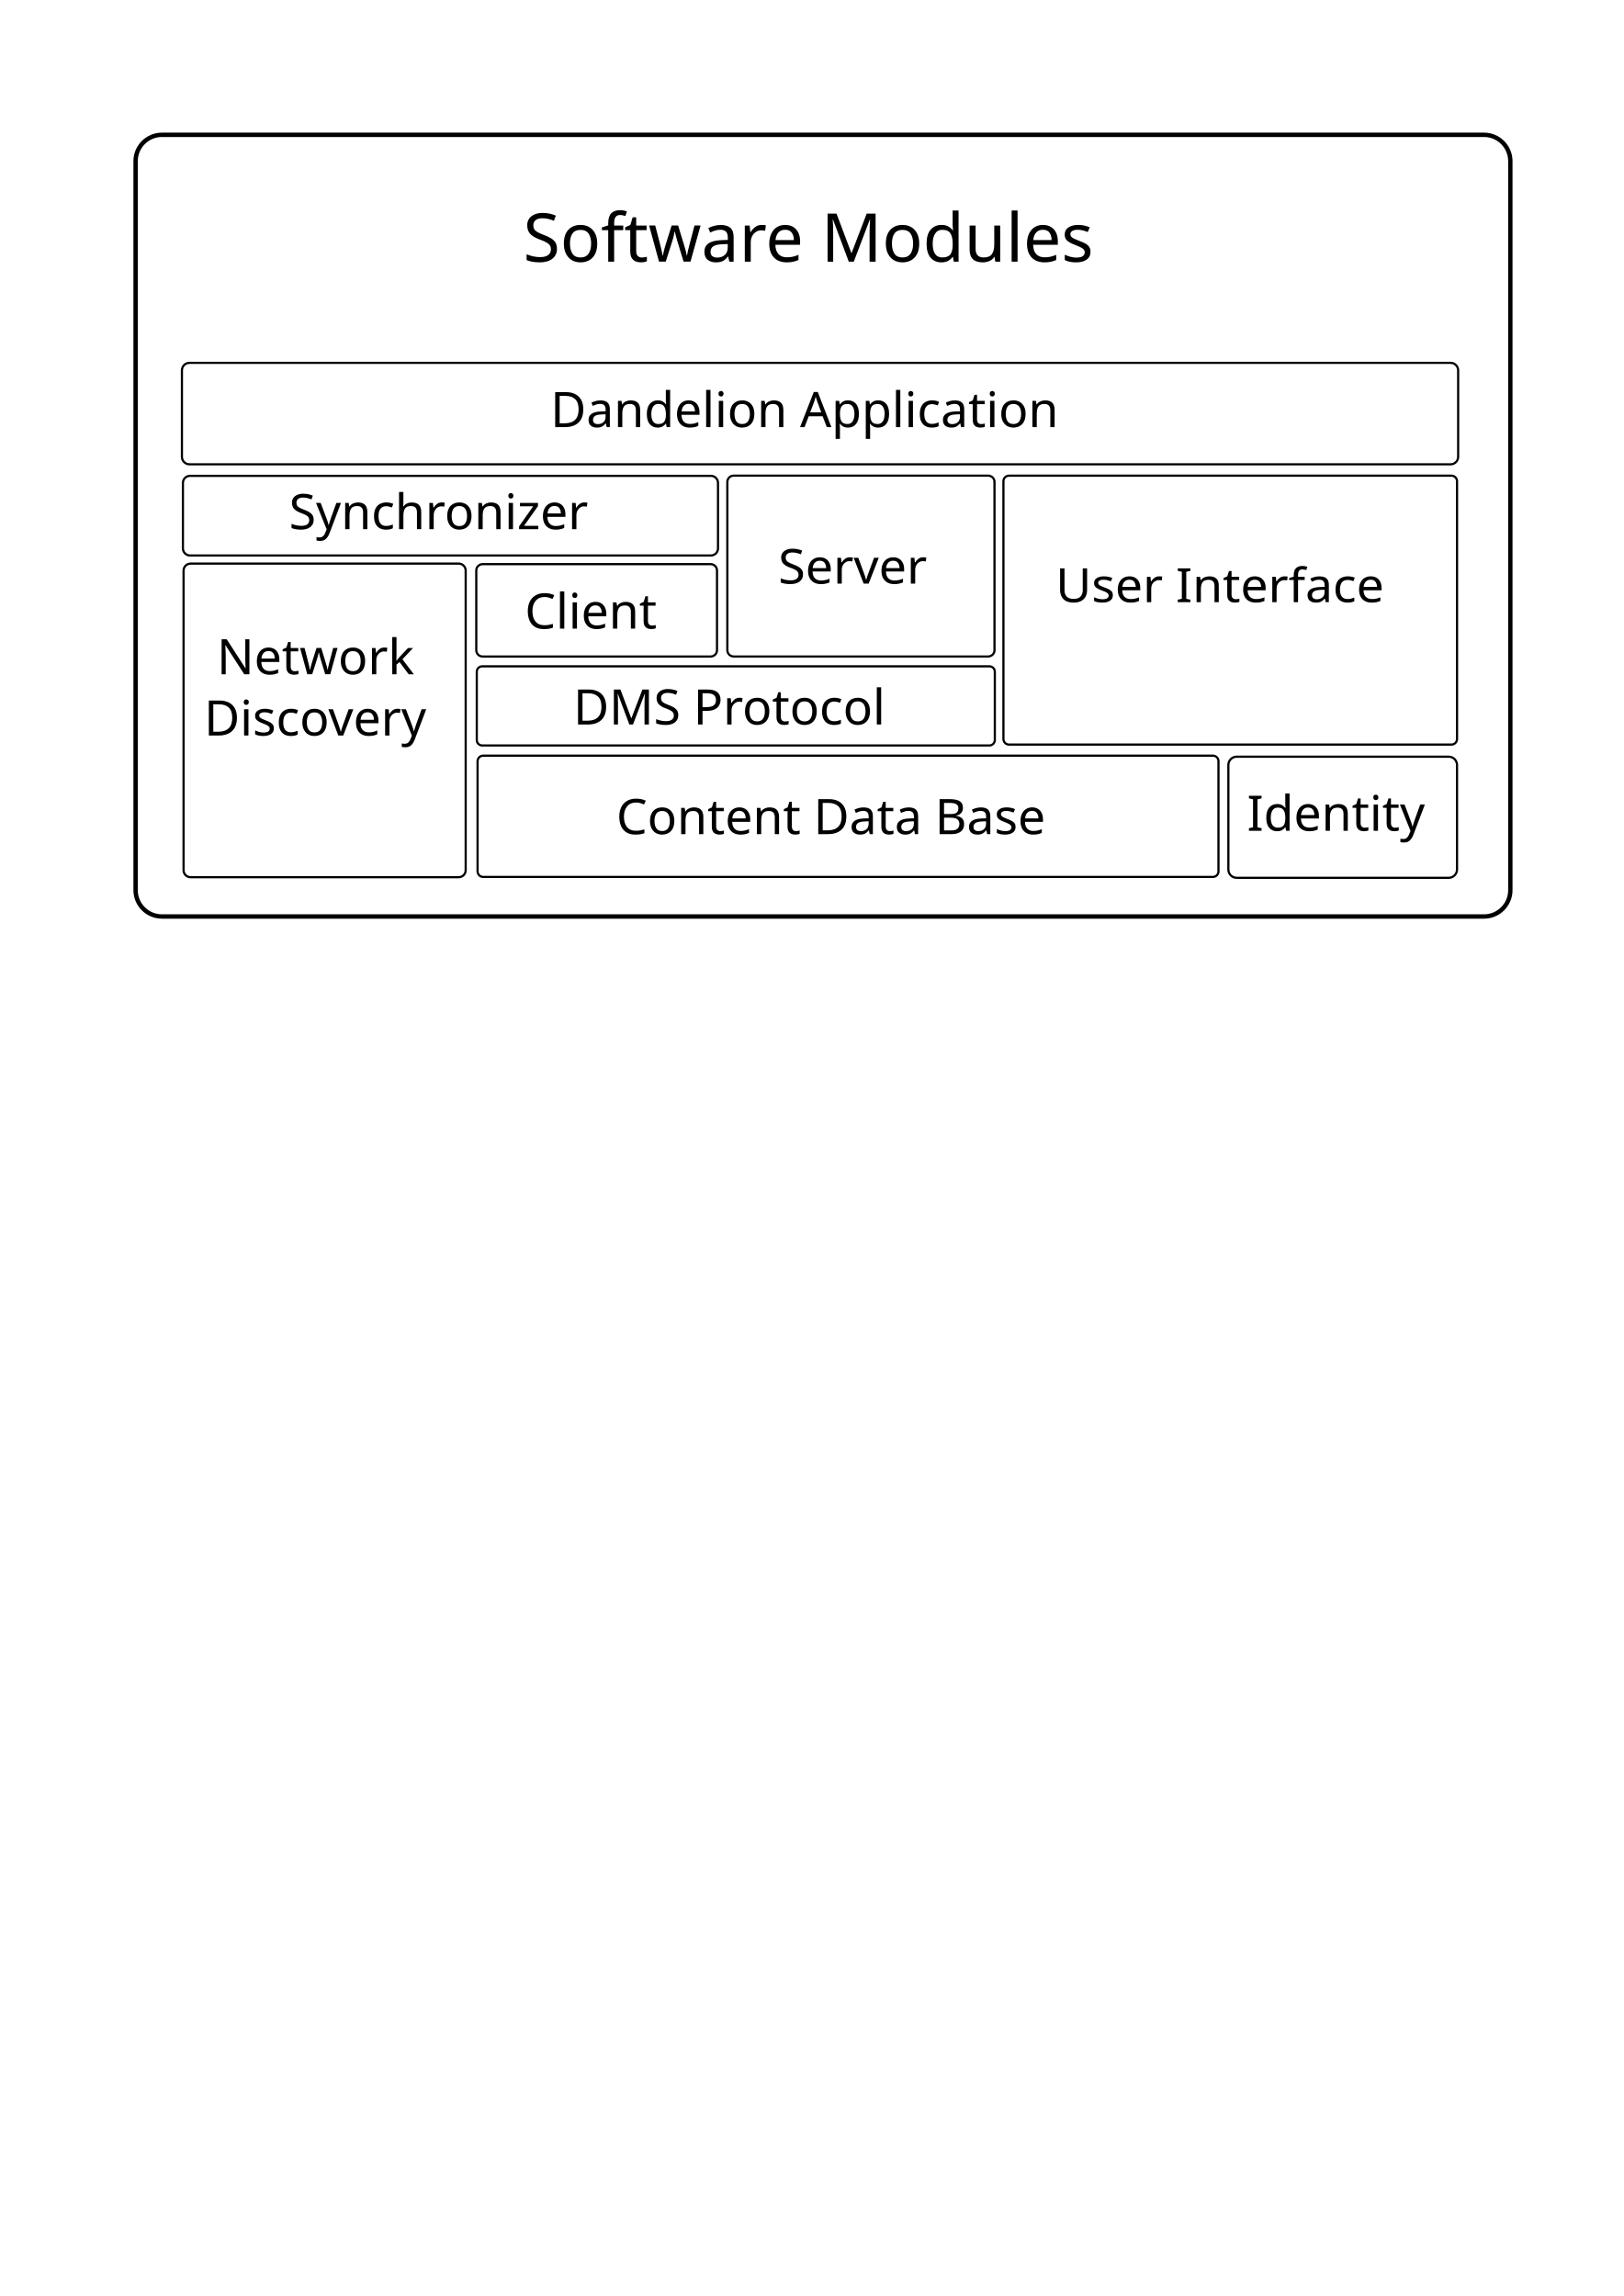
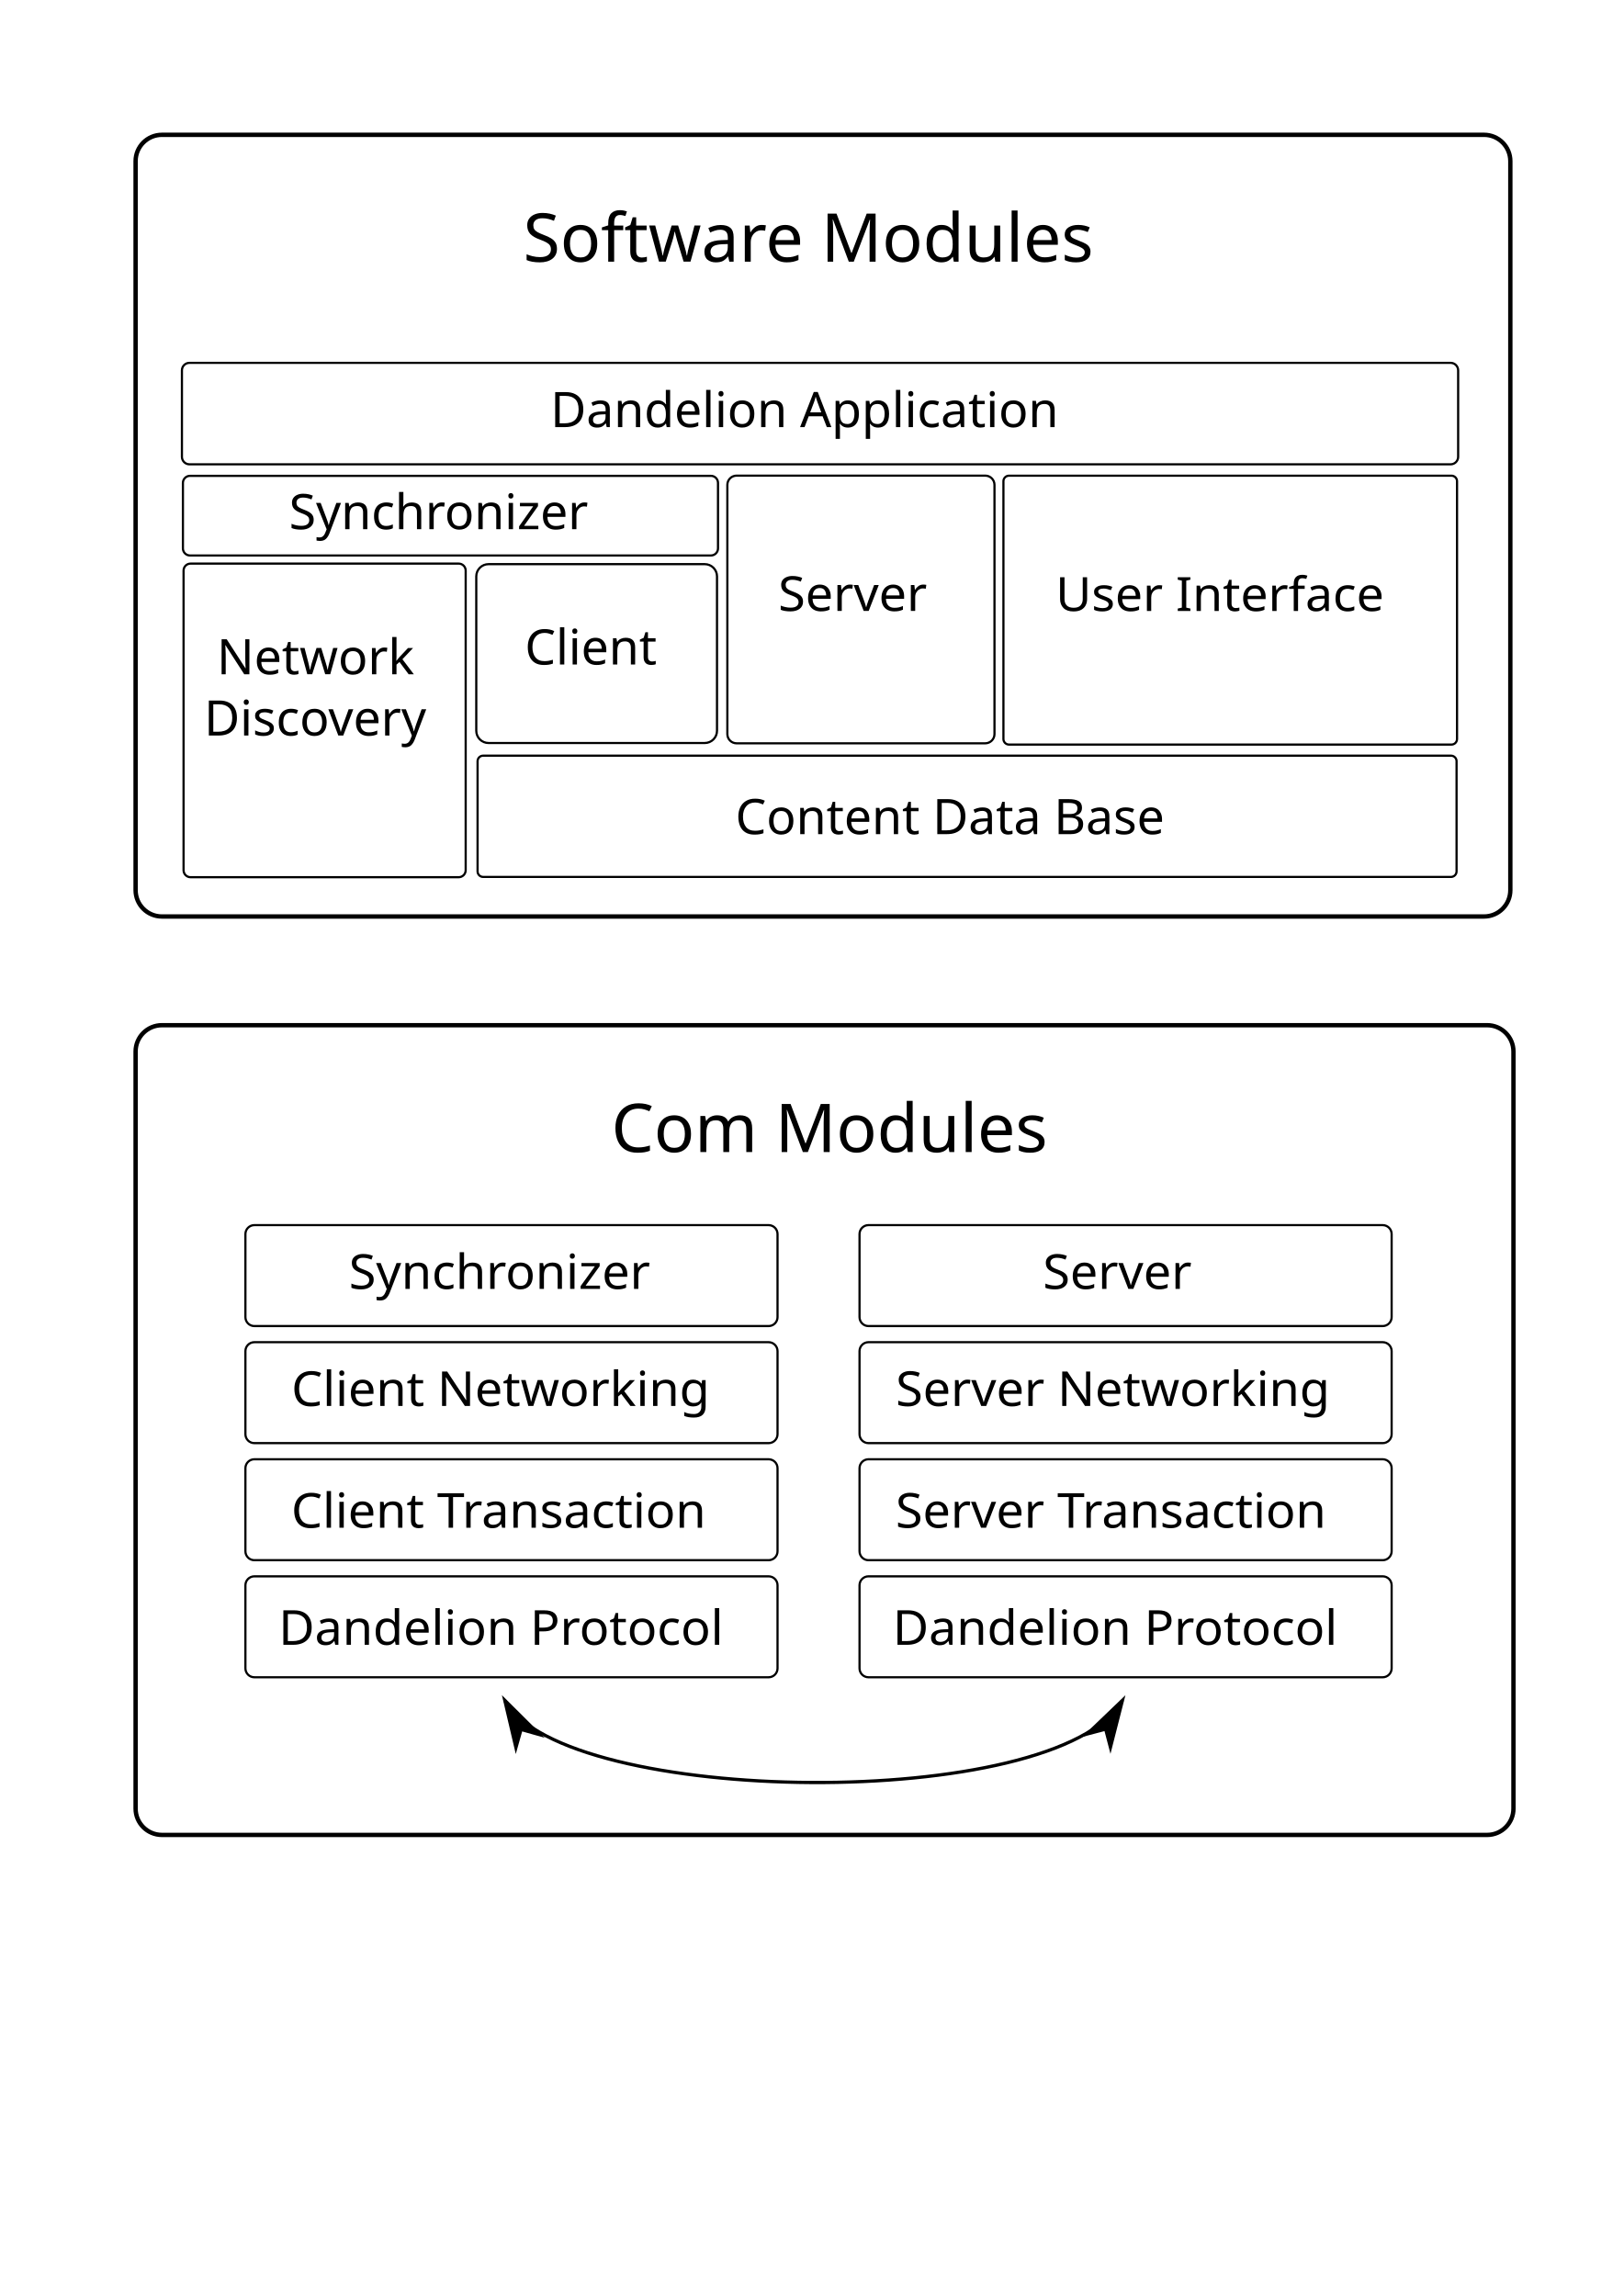
<svg xmlns="http://www.w3.org/2000/svg" width="744.094" height="1052.362" id="svg3414" version="1.1">
-   <defs id="defs3416" />
+   <defs id="defs3416">
+     <marker orient="auto" refY="0.0" refX="0.0" id="Arrow1Lend" style="overflow:visible;">
+       <path id="path4330" d="M 0.0,0.0 L 5.0,-5.0 L -12.5,0.0 L 5.0,5.0 L 0.0,0.0 z " style="fill-rule:evenodd;stroke:#000000;stroke-width:1.0pt;marker-start:none;" transform="scale(0.8) rotate(180) translate(12.5,0)" />
+     </marker>
+     <marker orient="auto" refY="0.0" refX="0.0" id="Arrow1Lstart" style="overflow:visible">
+       <path id="path4327" d="M 0.0,0.0 L 5.0,-5.0 L -12.5,0.0 L 5.0,5.0 L 0.0,0.0 z " style="fill-rule:evenodd;stroke:#000000;stroke-width:1.0pt;marker-start:none" transform="scale(0.8) translate(12.5,0)" />
+     </marker>
+   </defs>
  <g id="layer1">
    <rect style="color:#000000;fill:#c43636;fill-opacity:0;stroke:#000000;stroke-width:2;stroke-linecap:butt;stroke-linejoin:miter;stroke-miterlimit:4;stroke-opacity:1;stroke-dasharray:none;stroke-dashoffset:0;marker:none;visibility:visible;display:inline;overflow:visible;enable-background:accumulate" id="rect3915" width="630" height="358.282" x="62.143" y="61.792" ry="12.077" />
-     <g id="g3222" transform="translate(-172.8357,-379.1069)">
-       <text transform="scale(1.000668,0.9993321)" id="text2989" y="667.67" x="413.056" style="font-size:22.473px;font-style:normal;font-weight:normal;line-height:125%;letter-spacing:0px;word-spacing:0px;fill:#000000;fill-opacity:1;stroke:none;font-family:Sans" xml:space="preserve">
-         <tspan y="667.67" x="413.056" id="tspan2991">Client</tspan>
-       </text>
-       <rect y="637.686" x="391.097" height="42.332" width="110.322" id="rect3027" style="fill:none;stroke:#000000;stroke-width:1px;stroke-linecap:butt;stroke-linejoin:miter;stroke-opacity:1" ry="2.899" />
-     </g>
-     <g id="g3231" transform="matrix(1.007317,0,0,0.9852308,-176.8988,-369.5843)">
-       <text transform="scale(1.000668,0.9993321)" id="text3001" y="647.071" x="529.302" style="font-size:22.473px;font-style:normal;font-weight:normal;line-height:125%;letter-spacing:0px;word-spacing:0px;fill:#000000;fill-opacity:1;stroke:none;font-family:Sans" xml:space="preserve">
-         <tspan y="647.071" x="529.302" id="tspan3003">Server</tspan>
-         <tspan id="tspan3005" y="675.163" x="529.302" />
-       </text>
-       <rect y="596.396" x="506.514" height="84.137" width="121.534" id="rect3801" style="fill:none;stroke:#000000;stroke-width:1.004;stroke-opacity:1" ry="2.905" />
-     </g>
-     <g transform="translate(-173.1928,-378.3926)" id="g3316">
-       <g id="g3301">
-         <text xml:space="preserve" style="font-size:22.473px;font-style:normal;font-weight:normal;line-height:125%;letter-spacing:0px;word-spacing:0px;fill:#000000;fill-opacity:1;stroke:none;font-family:Sans" x="455.32" y="761.219" id="text2985" transform="scale(1.000668,0.9993321)">
-           <tspan x="455.32" y="761.219" id="tspan3142">Content Data Base</tspan>
-         </text>
-         <rect style="color:#000000;fill:none;stroke:#000000;stroke-width:1;stroke-linecap:butt;stroke-linejoin:miter;stroke-miterlimit:4;stroke-opacity:1;stroke-dasharray:none;stroke-dashoffset:0;marker:none;visibility:visible;display:inline;overflow:visible;enable-background:accumulate" id="rect3803" width="339.536" height="55.581" x="392.049" y="724.745" ry="2.551" />
-       </g>
-     </g>
-     <g transform="translate(-173.1928,-378.3926)" id="g3310">
-       <text transform="scale(1.000668,0.9993321)" id="text3007" y="687.901" x="266.552" style="font-size:22.473px;font-style:normal;font-weight:normal;line-height:125%;letter-spacing:0px;word-spacing:0px;fill:#000000;fill-opacity:1;stroke:none;font-family:Sans" xml:space="preserve">
-         <tspan y="687.901" x="266.552" id="tspan3009"> Network</tspan>
-         <tspan id="tspan3011" y="715.992" x="266.552">Discovery</tspan>
-       </text>
-       <rect y="636.716" x="257.314" height="143.742" width="129.285" id="rect3805" style="fill:none;stroke:#000000;stroke-width:1;stroke-opacity:1" ry="3.206" />
-     </g>
-     <g transform="translate(-173.1928,-378.3926)" id="g3322">
-       <text transform="scale(1.018789,0.9815579)" id="text3021" y="666.674" x="644.867" style="font-size:22.074px;font-style:normal;font-weight:normal;line-height:125%;letter-spacing:0px;word-spacing:0px;fill:#000000;fill-opacity:1;stroke:none;font-family:Sans" xml:space="preserve">
-         <tspan y="666.674" x="644.867" id="tspan3023">User Interface</tspan>
-         <tspan id="tspan3025" y="694.266" x="644.867" />
-       </text>
-       <rect ry="2.548" y="596.423" x="633.036" height="123.244" width="207.871" id="rect3809" style="fill:none;stroke:#000000;stroke-width:1;stroke-opacity:1" />
-     </g>
+     <text xml:space="preserve" style="font-size:22.473px;font-style:normal;font-weight:normal;line-height:125%;letter-spacing:0px;word-spacing:0px;fill:#000000;fill-opacity:1;stroke:none;font-family:Sans" x="240.336" y="304.78" id="text2989" transform="scale(1.000668,0.9993321)">
+       <tspan id="tspan2991" x="240.336" y="304.78">Client</tspan>
+     </text>
+     <rect ry="5.614" style="fill:none;stroke:#000000;stroke-width:1px;stroke-linecap:butt;stroke-linejoin:miter;stroke-opacity:1" id="rect3027" width="110.322" height="81.975" x="218.261" y="258.579" />
+     <text xml:space="preserve" style="font-size:22.388px;font-style:normal;font-weight:normal;line-height:125%;letter-spacing:0px;word-spacing:0px;fill:#000000;fill-opacity:1;stroke:none;font-family:Sans" x="352.465" y="283.325" id="text3001" transform="scale(1.011822,0.988316)">
+       <tspan id="tspan3003" x="352.465" y="283.325">Server</tspan>
+       <tspan x="352.465" y="311.31" id="tspan3005" />
+     </text>
+     <rect ry="4.236" style="fill:none;stroke:#000000;stroke-width:1;stroke-opacity:1" id="rect3801" width="122.423" height="122.693" x="333.321" y="218.003" />
+     <text xml:space="preserve" style="font-size:22.473px;font-style:normal;font-weight:normal;line-height:125%;letter-spacing:0px;word-spacing:0px;fill:#000000;fill-opacity:1;stroke:none;font-family:Sans" x="336.76" y="382.574" id="text2985" transform="scale(1.000668,0.9993321)">
+       <tspan x="336.76" y="382.574" id="tspan3142">Content Data Base</tspan>
+     </text>
+     <rect style="color:#000000;fill:none;stroke:#000000;stroke-width:1;stroke-linecap:butt;stroke-linejoin:miter;stroke-miterlimit:4;stroke-opacity:1;stroke-dasharray:none;stroke-dashoffset:0;marker:none;visibility:visible;display:inline;overflow:visible;enable-background:accumulate" id="rect3803" width="448.643" height="55.581" x="218.857" y="346.353" ry="2.551" />
+     <text xml:space="preserve" style="font-size:22.473px;font-style:normal;font-weight:normal;line-height:125%;letter-spacing:0px;word-spacing:0px;fill:#000000;fill-opacity:1;stroke:none;font-family:Sans" x="93.474" y="309.255" id="text3007" transform="scale(1.000668,0.9993321)">
+       <tspan id="tspan3009" x="93.474" y="309.255"> Network</tspan>
+       <tspan x="93.474" y="337.347" id="tspan3011">Discovery</tspan>
+     </text>
+     <rect ry="3.206" style="fill:none;stroke:#000000;stroke-width:1;stroke-opacity:1" id="rect3805" width="129.285" height="143.742" x="84.121" y="258.323" />
+     <text xml:space="preserve" style="font-size:22.074px;font-style:normal;font-weight:normal;line-height:125%;letter-spacing:0px;word-spacing:0px;fill:#000000;fill-opacity:1;stroke:none;font-family:Sans" x="474.868" y="285.299" id="text3021" transform="scale(1.018789,0.9815579)">
+       <tspan id="tspan3023" x="474.868" y="285.299">User Interface</tspan>
+       <tspan x="474.868" y="312.891" id="tspan3025" />
+     </text>
+     <rect style="fill:none;stroke:#000000;stroke-width:1;stroke-opacity:1" id="rect3809" width="207.871" height="123.244" x="459.843" y="218.031" ry="2.548" />
    <text xml:space="preserve" style="font-size:30.863px;font-style:normal;font-weight:normal;line-height:125%;letter-spacing:0px;word-spacing:0px;fill:#000000;fill-opacity:1;stroke:none;font-family:Sans" x="239.75" y="119.94" id="text3054">
      <tspan id="tspan3056" x="239.75" y="119.94">Software Modules</tspan>
    </text>
-     <g transform="translate(-173.1928,-378.3926)" id="g3182">
-       <text transform="scale(1.000668,0.9993321)" id="text3013" y="574.538" x="425.171" style="font-size:22.473px;font-style:normal;font-weight:normal;line-height:125%;letter-spacing:0px;word-spacing:0px;fill:#000000;fill-opacity:1;stroke:none;font-family:Sans" xml:space="preserve">
-         <tspan id="tspan3017" y="574.538" x="425.171">Dandelion Application</tspan>
+     <text xml:space="preserve" style="font-size:22.473px;font-style:normal;font-weight:normal;line-height:125%;letter-spacing:0px;word-spacing:0px;fill:#000000;fill-opacity:1;stroke:none;font-family:Sans" x="252.093" y="195.893" id="text3013" transform="scale(1.000668,0.9993321)">
+       <tspan x="252.093" y="195.893" id="tspan3017">Dandelion Application</tspan>
+     </text>
+     <rect ry="3.444" style="fill:none;stroke:#000000;stroke-width:1;stroke-opacity:1" id="rect3807-8" width="584.853" height="46.507" x="83.372" y="166.313" />
+     <rect ry="3.25" style="fill:none;stroke:#000000;stroke-width:1;stroke-opacity:1" id="rect3807" width="245.211" height="36.507" x="83.828" y="218.099" />
+     <text xml:space="preserve" style="font-size:22.473px;font-style:normal;font-weight:normal;line-height:125%;letter-spacing:0px;word-spacing:0px;fill:#000000;fill-opacity:1;stroke:none;font-family:Sans" x="132.374" y="242.71" id="text3013-8" transform="scale(1.000668,0.9993321)">
+       <tspan x="132.374" y="242.71" id="tspan3017-8">Synchronizer</tspan>
+     </text>
+     <g id="g3115-1" transform="translate(-102.9791,-45.74104)">
+       <g id="g3248" transform="translate(0,73.15308)">
+         <text xml:space="preserve" style="font-size:22.388px;font-style:normal;font-weight:normal;line-height:125%;letter-spacing:0px;word-spacing:0px;fill:#000000;fill-opacity:1;stroke:none;font-family:Sans" x="233.672" y="680.768" id="text3001-9-0-3" transform="scale(1.011822,0.988316)">
+           <tspan id="tspan3157" x="233.672" y="680.768">Client Transaction</tspan>
+           <tspan x="233.672" y="708.753" id="tspan3005-8-8-0" />
+         </text>
+         <rect ry="4.097" style="fill:none;stroke:#000000;stroke-width:1;stroke-opacity:1" id="rect3801-8-7-9" width="243.851" height="46.265" x="215.446" y="641.433" />
+       </g>
+       <g id="g3242" transform="translate(0,68.38288)">
+         <text xml:space="preserve" style="font-size:22.388px;font-style:normal;font-weight:normal;line-height:125%;letter-spacing:0px;word-spacing:0px;fill:#000000;fill-opacity:1;stroke:none;font-family:Sans" x="227.95" y="739.887" id="text3001-9-0-3-3" transform="scale(1.011822,0.988316)">
+           <tspan id="tspan3157-7" x="227.95" y="739.887">Dandelion Protocol</tspan>
+           <tspan x="227.95" y="767.872" id="tspan3005-8-8-0-1" />
+         </text>
+         <rect ry="4.097" style="fill:none;stroke:#000000;stroke-width:1;stroke-opacity:1" id="rect3801-8-7-9-2" width="243.851" height="46.265" x="215.446" y="699.861" />
+       </g>
+       <g id="g3506">
+         <text xml:space="preserve" style="font-size:22.388px;font-style:normal;font-weight:normal;line-height:125%;letter-spacing:0px;word-spacing:0px;fill:#000000;fill-opacity:1;stroke:none;font-family:Sans" x="233.749" y="698.324" id="text3001-9-0-3-3-6" transform="scale(1.011822,0.988316)">
+           <tspan id="tspan3157-7-0" x="233.749" y="698.324">Client Networking</tspan>
+           <tspan x="233.749" y="726.309" id="tspan3005-8-8-0-1-8" />
+         </text>
+         <rect ry="4.097" style="fill:none;stroke:#000000;stroke-width:1;stroke-opacity:1" id="rect3801-8-7-9-2-3" width="243.851" height="46.265" x="215.446" y="660.928" />
+       </g>
+       <g id="g3254" transform="translate(0,70.71067)">
+         <text xml:space="preserve" style="font-size:22.388px;font-style:normal;font-weight:normal;line-height:125%;letter-spacing:0px;word-spacing:0px;fill:#000000;fill-opacity:1;stroke:none;font-family:Sans" x="259.788" y="572.485" id="text3001-9-0-3-3-6-2" transform="scale(1.011822,0.988316)">
+           <tspan id="tspan3157-7-0-3" x="259.788" y="572.485">Synchronizer</tspan>
+           <tspan x="259.788" y="600.47" id="tspan3005-8-8-0-1-8-0" />
+         </text>
+         <rect ry="4.097" style="fill:none;stroke:#000000;stroke-width:1;stroke-opacity:1" id="rect3801-8-7-9-2-3-7" width="243.851" height="46.265" x="215.446" y="536.56" />
+       </g>
+       <g id="g3524">
+         <text xml:space="preserve" style="font-size:22.388px;font-style:normal;font-weight:normal;line-height:125%;letter-spacing:0px;word-spacing:0px;fill:#000000;fill-opacity:1;stroke:none;font-family:Sans" x="507.396" y="754.786" id="text3001-9-0-3-36" transform="scale(1.011822,0.988316)">
+           <tspan id="tspan3157-8" x="507.396" y="754.786">Server Transaction</tspan>
+           <tspan x="507.396" y="782.771" id="tspan3005-8-8-0-4" />
+         </text>
+         <rect ry="4.097" style="fill:none;stroke:#000000;stroke-width:1;stroke-opacity:1" id="rect3801-8-7-9-6" width="243.851" height="46.265" x="496.874" y="714.586" />
+       </g>
+       <text transform="scale(1.011822,0.988316)" id="text3001-9-0-3-3-7" y="809.078" x="506.09" style="font-size:22.388px;font-style:normal;font-weight:normal;line-height:125%;letter-spacing:0px;word-spacing:0px;fill:#000000;fill-opacity:1;stroke:none;font-family:Sans" xml:space="preserve">
+         <tspan y="809.078" x="506.09" id="tspan3157-7-2">Dandelion Protocol</tspan>
+         <tspan id="tspan3005-8-8-0-1-7" y="837.063" x="506.09" />
      </text>
-       <rect y="544.705" x="256.565" height="46.507" width="584.853" id="rect3807-8" style="fill:none;stroke:#000000;stroke-width:1;stroke-opacity:1" ry="3.444" />
+       <rect y="768.243" x="496.874" height="46.265" width="243.851" id="rect3801-8-7-9-2-4" style="fill:none;stroke:#000000;stroke-width:1;stroke-opacity:1" ry="4.097" />
+       <g id="g3518">
+         <text xml:space="preserve" style="font-size:22.388px;font-style:normal;font-weight:normal;line-height:125%;letter-spacing:0px;word-spacing:0px;fill:#000000;fill-opacity:1;stroke:none;font-family:Sans" x="507.473" y="698.324" id="text3001-9-0-3-3-6-0" transform="scale(1.011822,0.988316)">
+           <tspan id="tspan3157-7-0-0" x="507.473" y="698.324">Server Networking</tspan>
+           <tspan x="507.473" y="726.309" id="tspan3005-8-8-0-1-8-6" />
+         </text>
+         <rect ry="4.097" style="fill:none;stroke:#000000;stroke-width:1;stroke-opacity:1" id="rect3801-8-7-9-2-3-4" width="243.851" height="46.265" x="496.874" y="660.928" />
+       </g>
+       <g id="g3512">
+         <text xml:space="preserve" style="font-size:22.388px;font-style:normal;font-weight:normal;line-height:125%;letter-spacing:0px;word-spacing:0px;fill:#000000;fill-opacity:1;stroke:none;font-family:Sans" x="574.112" y="644.032" id="text3001-9-0-3-3-6-2-3" transform="scale(1.011822,0.988316)">
+           <tspan id="tspan3157-7-0-3-7" x="574.112" y="644.032">Server</tspan>
+           <tspan x="574.112" y="672.017" id="tspan3005-8-8-0-1-8-0-3" />
+         </text>
+         <rect ry="4.097" style="fill:none;stroke:#000000;stroke-width:1;stroke-opacity:1" id="rect3801-8-7-9-2-3-7-4" width="243.851" height="46.265" x="496.874" y="607.27" />
+       </g>
    </g>
-     <g transform="translate(-173.1928,-378.3926)" id="g3205">
-       <rect y="596.491" x="257.02" height="36.507" width="245.211" id="rect3807" style="fill:none;stroke:#000000;stroke-width:1;stroke-opacity:1" ry="3.25" />
-       <text transform="scale(1.000668,0.9993321)" id="text3013-8" y="621.355" x="305.451" style="font-size:22.473px;font-style:normal;font-weight:normal;line-height:125%;letter-spacing:0px;word-spacing:0px;fill:#000000;fill-opacity:1;stroke:none;font-family:Sans" xml:space="preserve">
-         <tspan id="tspan3017-8" y="621.355" x="305.451">Synchronizer</tspan>
-       </text>
-     </g>
-     <g transform="translate(-173.1928,-378.3926)" id="g3246">
-       <text transform="scale(1.000668,0.9993321)" id="text3013-8-0" y="710.943" x="435.637" style="font-size:22.473px;font-style:normal;font-weight:normal;line-height:125%;letter-spacing:0px;word-spacing:0px;fill:#000000;fill-opacity:1;stroke:none;font-family:Sans" xml:space="preserve">
-         <tspan id="tspan3017-8-4" y="710.943" x="435.637">DMS Protocol</tspan>
-       </text>
-       <rect y="683.802" x="391.686" height="36.272" width="237.403" id="rect3027-7" style="fill:none;stroke:#000000;stroke-width:1px;stroke-linecap:butt;stroke-linejoin:miter;stroke-opacity:1" ry="2.484" />
-     </g>
-     <g transform="translate(-173.1928,-378.3926)" id="g3295">
-       <text transform="scale(1.000668,0.9993321)" id="text3021-6" y="759.677" x="744.135" style="font-size:22.473px;font-style:normal;font-weight:normal;line-height:125%;letter-spacing:0px;word-spacing:0px;fill:#000000;fill-opacity:1;stroke:none;font-family:Sans" xml:space="preserve">
-         <tspan id="tspan3291" y="759.677" x="744.135">Identity</tspan>
-         <tspan id="tspan3025-6" y="787.769" x="744.135" />
-       </text>
-       <rect y="725.219" x="736.118" height="55.51" width="104.786" id="rect3027-7-2" style="fill:none;stroke:#000000;stroke-width:1px;stroke-linecap:butt;stroke-linejoin:miter;stroke-opacity:1" ry="3.802" />
-     </g>
+     <rect style="color:#000000;fill:#c43636;fill-opacity:0;stroke:#000000;stroke-width:2;stroke-linecap:butt;stroke-linejoin:miter;stroke-miterlimit:4;stroke-opacity:1;stroke-dasharray:none;stroke-dashoffset:0;marker:none;visibility:visible;display:inline;overflow:visible;enable-background:accumulate" id="rect3915-2" width="631.428" height="371.139" x="62.143" y="469.894" ry="12.077" />
+     <text xml:space="preserve" style="font-size:30.863px;font-style:normal;font-weight:normal;line-height:125%;letter-spacing:0px;word-spacing:0px;fill:#000000;fill-opacity:1;stroke:none;font-family:Sans" x="280.156" y="528.042" id="text3054-9">
+       <tspan id="tspan3056-6" x="280.156" y="528.042">Com Modules</tspan>
+     </text>
+     <path style="fill:none;stroke:#000000;stroke-width:1.5;stroke-linecap:butt;stroke-linejoin:miter;stroke-opacity:1;marker-start:url(#Arrow1Lstart);marker-end:url(#Arrow1Lend);stroke-miterlimit:4;stroke-dasharray:none" d="m 231.429,779.505 c 27.143,48.571 252.857,51.429 282.857,0" id="path3554" />
  </g>
</svg>
